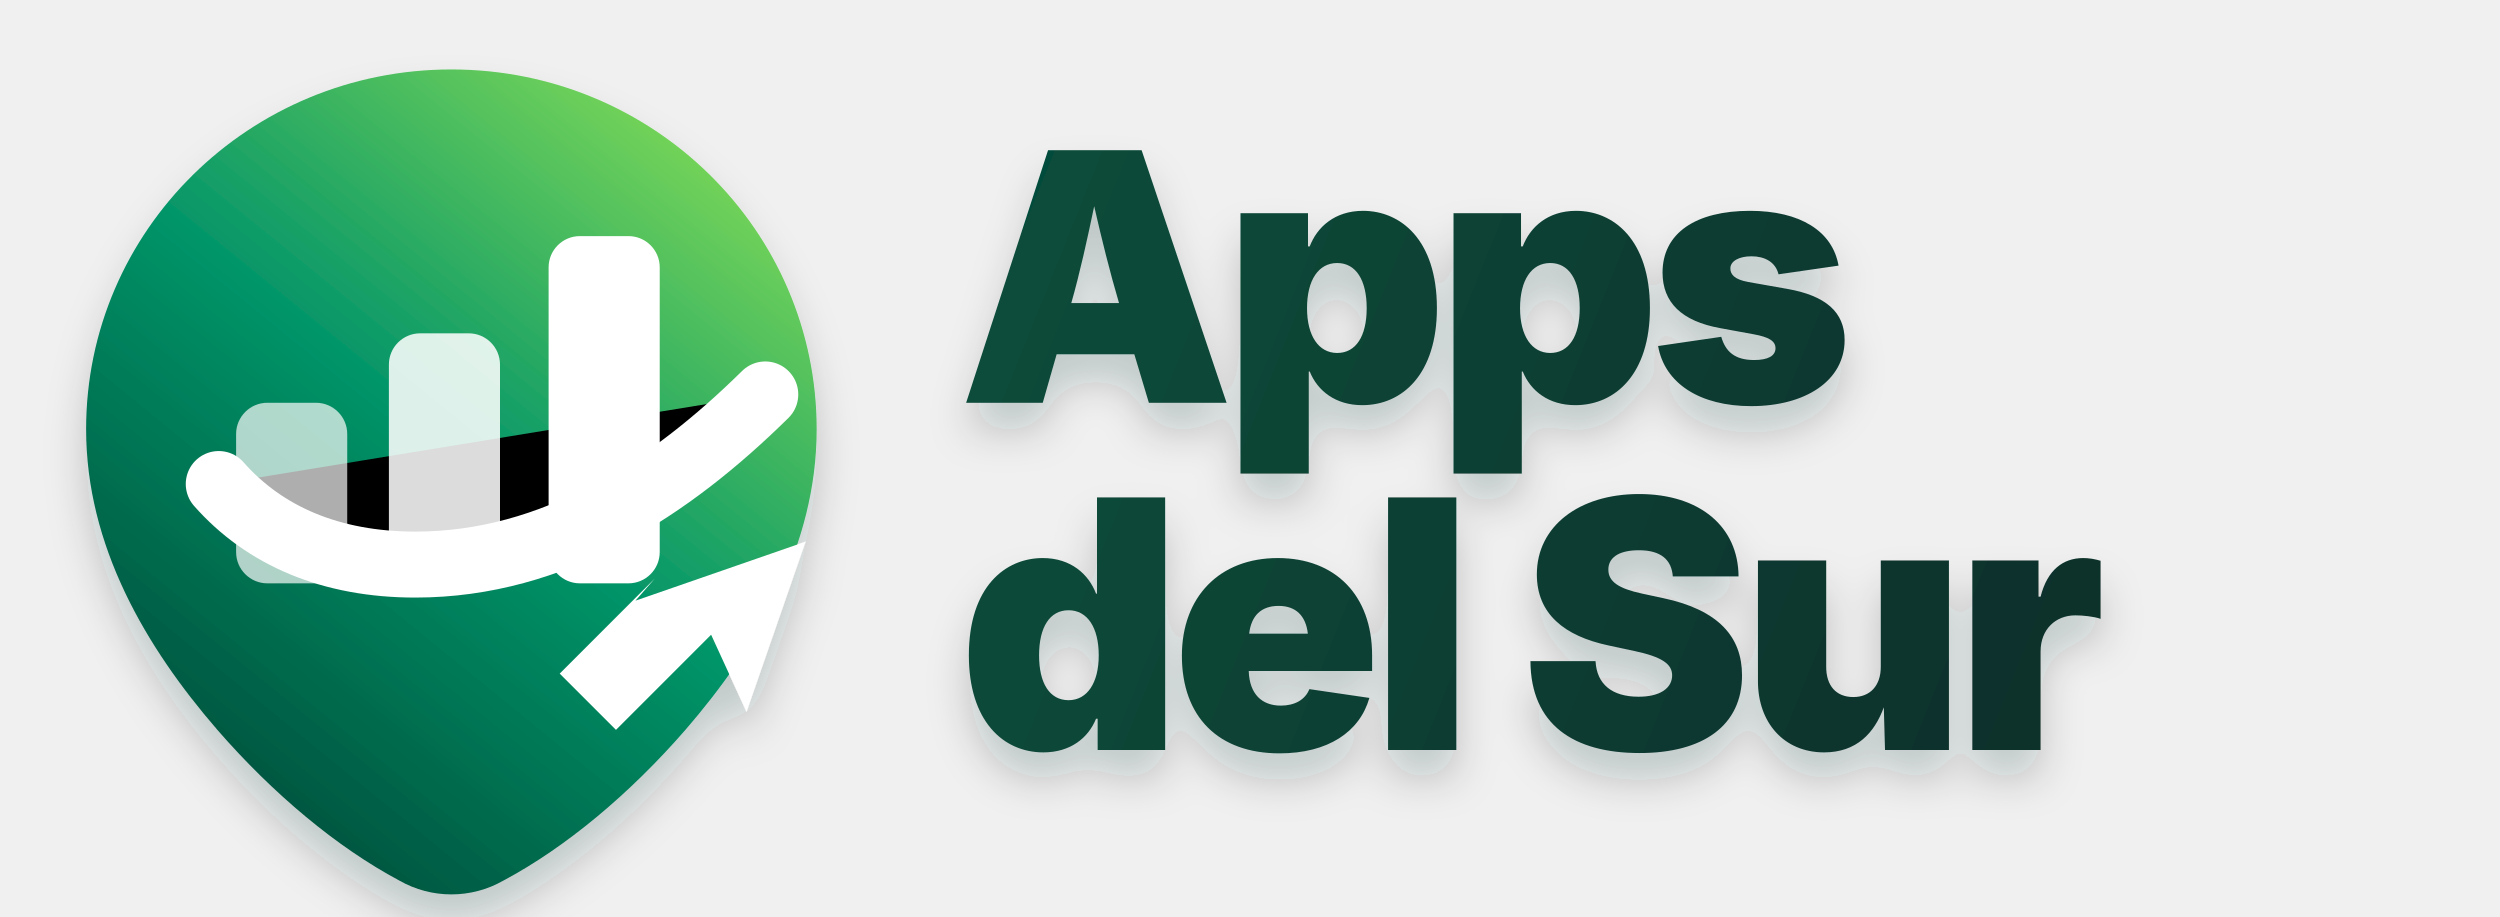
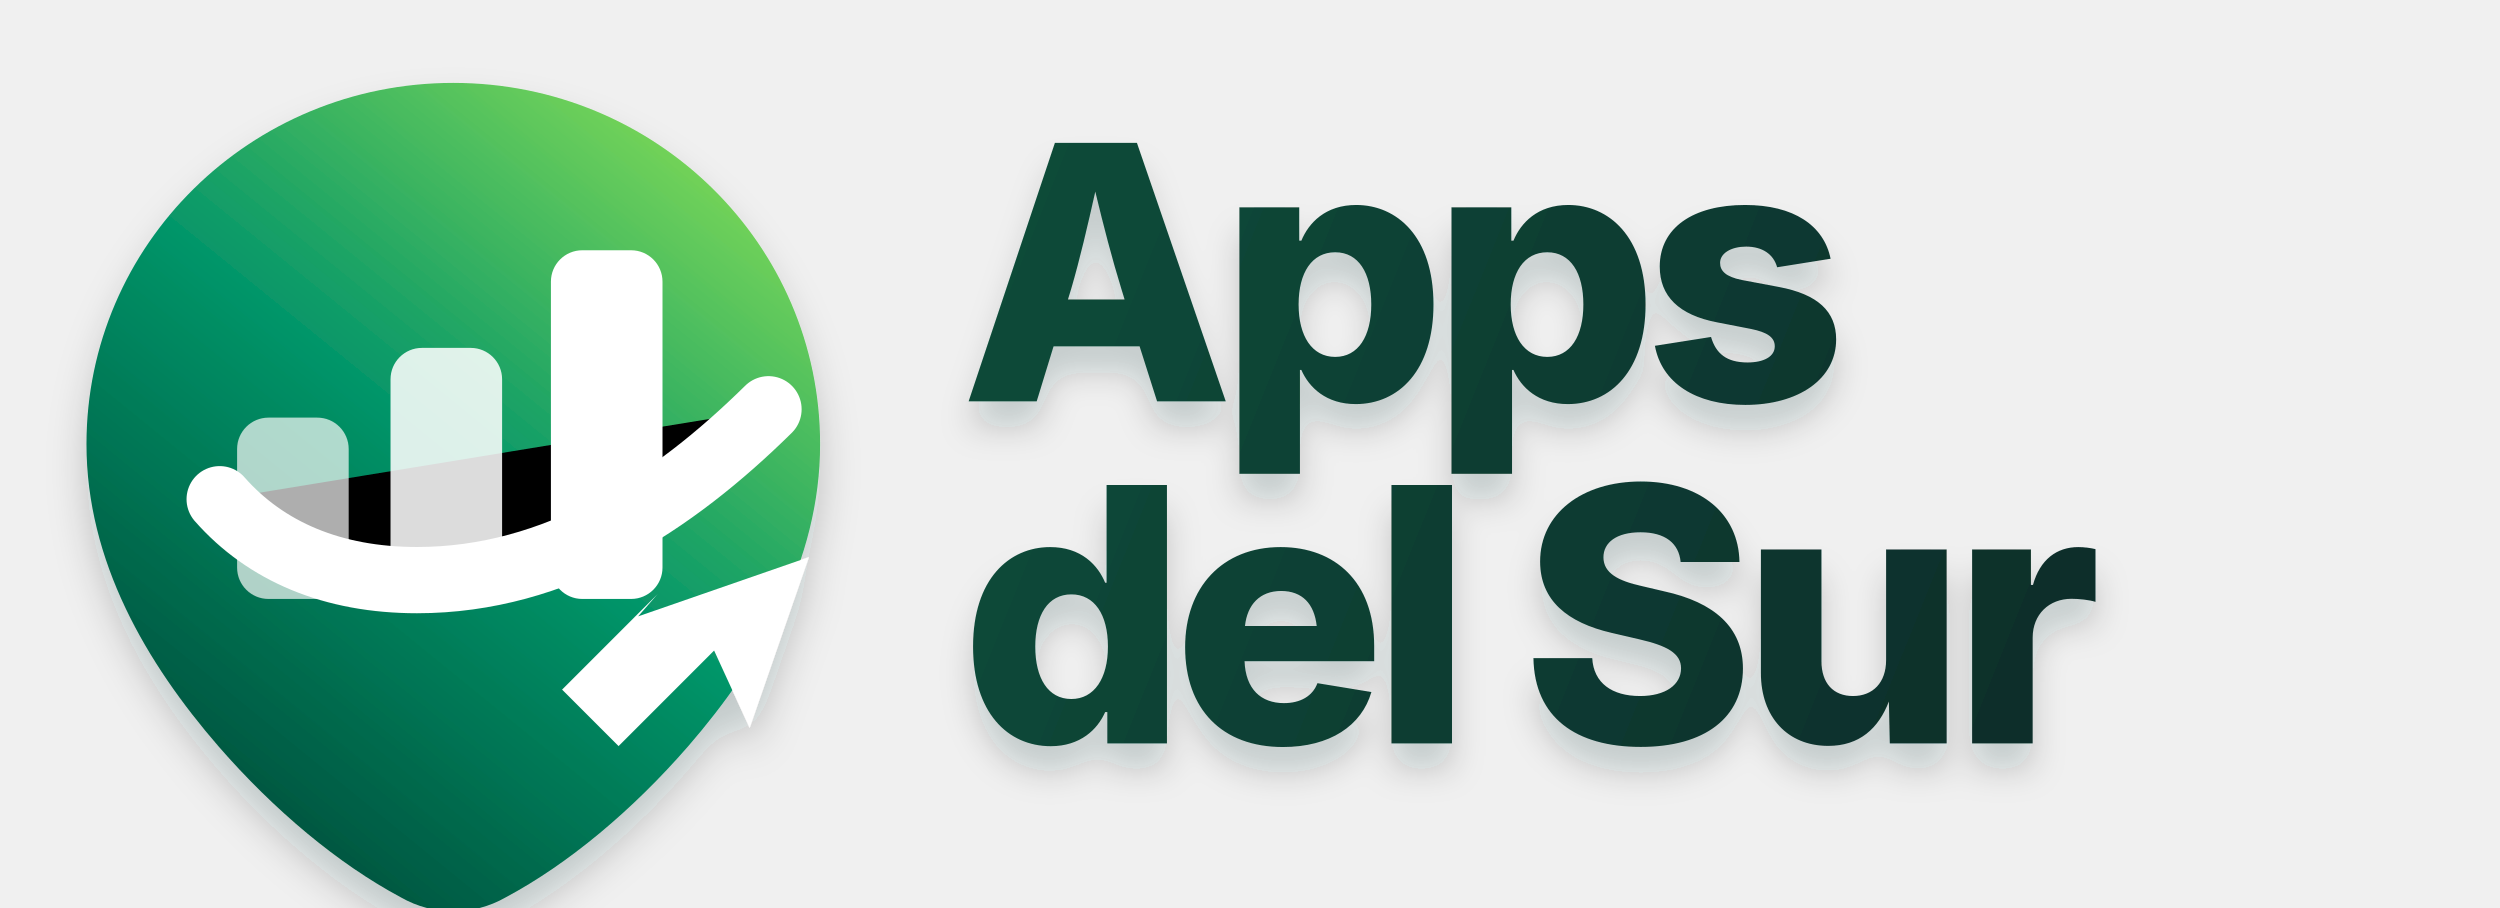
- <svg xmlns="http://www.w3.org/2000/svg" viewBox="0 0 360 132" role="img" aria-labelledby="title desc">
+ <svg xmlns="http://www.w3.org/2000/svg" viewBox="0 0 380 138" role="img" aria-labelledby="title desc">
  <defs>
    <linearGradient id="mark" x1="22" y1="111" x2="100" y2="15" gradientUnits="userSpaceOnUse">
      <stop stop-color="#064E3B" />
      <stop offset=".52" stop-color="#059669" />
      <stop offset="1" stop-color="#7ED957" />
    </linearGradient>
    <linearGradient id="text" x1="136" y1="32" x2="318" y2="105" gradientUnits="userSpaceOnUse">
      <stop stop-color="#064E3B" />
      <stop offset="1" stop-color="#0F2D2A" />
    </linearGradient>
-     <filter id="shadow" x="-15%" y="-18%" width="130%" height="140%" color-interpolation-filters="sRGB">
-       <feDropShadow dx="0" dy="4" stdDeviation="3" flood-color="#03241F" flood-opacity=".2" />
+     <filter id="shadow" x="-16%" y="-18%" width="132%" height="142%" color-interpolation-filters="sRGB">
+       <feDropShadow dx="0" dy="3.5" stdDeviation="2.8" flood-color="#03241F" flood-opacity=".2" />
+     </filter>
+     <filter id="wordShadow" x="-10%" y="-16%" width="120%" height="136%" color-interpolation-filters="sRGB">
+       <feDropShadow dx="0" dy="4" stdDeviation="2.4" flood-color="#03241F" flood-opacity=".18" />
    </filter>
  </defs>
-   <g filter="url(#shadow)">
+   <g transform="translate(0 2) scale(1.06)" filter="url(#shadow)">
    <path d="M65 10c29.1 0 52.6 23.2 52.6 51.8 0 16.8-8.6 31.4-18.9 43.3-8 9.2-17.2 16.9-26.2 21.7a15.1 15.1 0 0 1-15 0c-9-4.8-18.2-12.5-26.2-21.7-10.3-11.9-18.9-26.5-18.9-43.3C12.4 33.2 35.9 10 65 10Z" fill="url(#mark)" />
    <path d="M31.5 69.7c6.6 7.5 16.2 11.6 28.3 11.6 20 0 36.7-11 50.4-24.5" stroke="#fff" stroke-width="9.5" stroke-linecap="round" />
    <rect x="34" y="58" width="16" height="26" rx="4.5" fill="#fff" opacity=".68" />
    <rect x="56" y="48" width="16" height="36" rx="4.5" fill="#fff" opacity=".86" />
    <rect x="79" y="34" width="16" height="50" rx="4.5" fill="#fff" />
    <path d="M91.5 86.5 116 78l-8.5 24.5-5.1-11.1-13.7 13.7-8.1-8.1 13.7-13.7-2.8 3.2Z" fill="#fff" />
  </g>
-   <g filter="url(#shadow)">
-     <text x="138" y="58" fill="url(#text)" font-family="Inter, ui-sans-serif, system-ui, -apple-system, BlinkMacSystemFont, Segoe UI, sans-serif" font-size="50" font-weight="850" letter-spacing="-1.6">Apps</text>
-     <text x="138" y="108" fill="url(#text)" font-family="Inter, ui-sans-serif, system-ui, -apple-system, BlinkMacSystemFont, Segoe UI, sans-serif" font-size="50" font-weight="850" letter-spacing="-1.6">del Sur</text>
+   <g filter="url(#wordShadow)">
+     <text x="146" y="61" fill="url(#text)" font-family="Arial Rounded MT Bold, Nunito, Inter, ui-sans-serif, system-ui, -apple-system, BlinkMacSystemFont, Segoe UI, sans-serif" font-size="54" font-weight="800" letter-spacing="-2.2">Apps</text>
+     <text x="146" y="113" fill="url(#text)" font-family="Arial Rounded MT Bold, Nunito, Inter, ui-sans-serif, system-ui, -apple-system, BlinkMacSystemFont, Segoe UI, sans-serif" font-size="54" font-weight="800" letter-spacing="-2.2">del Sur</text>
  </g>
</svg>
